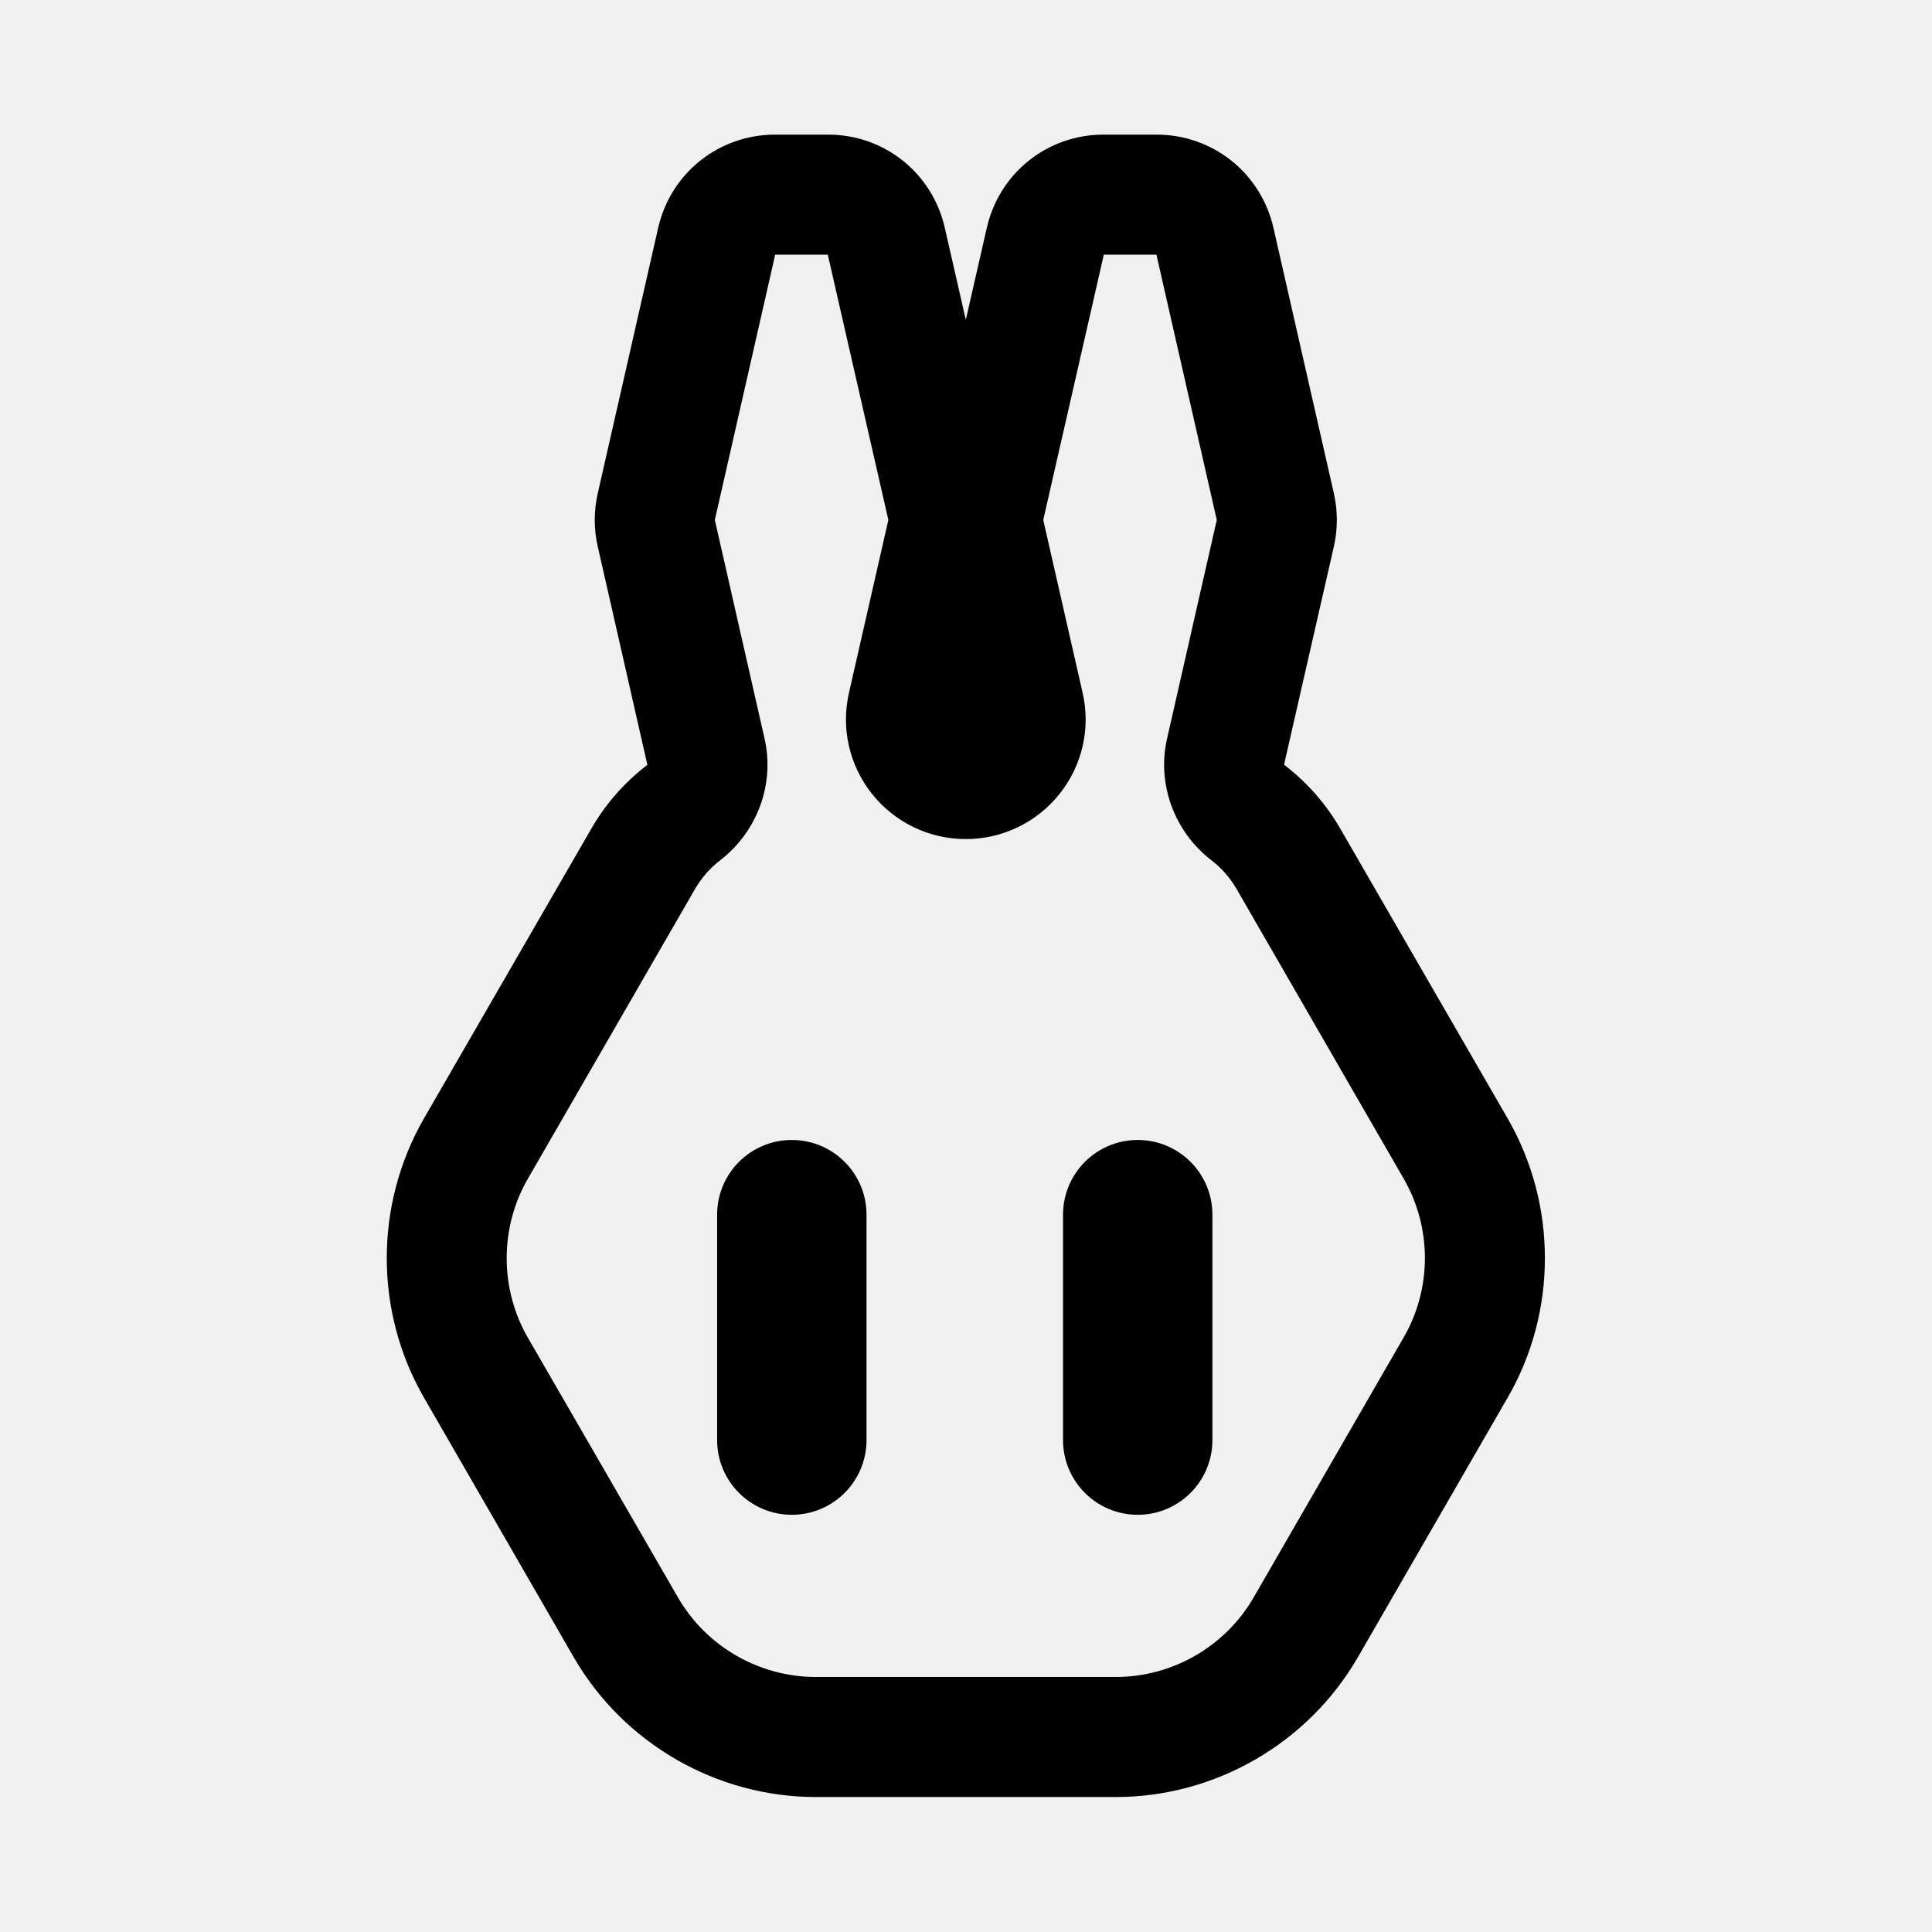
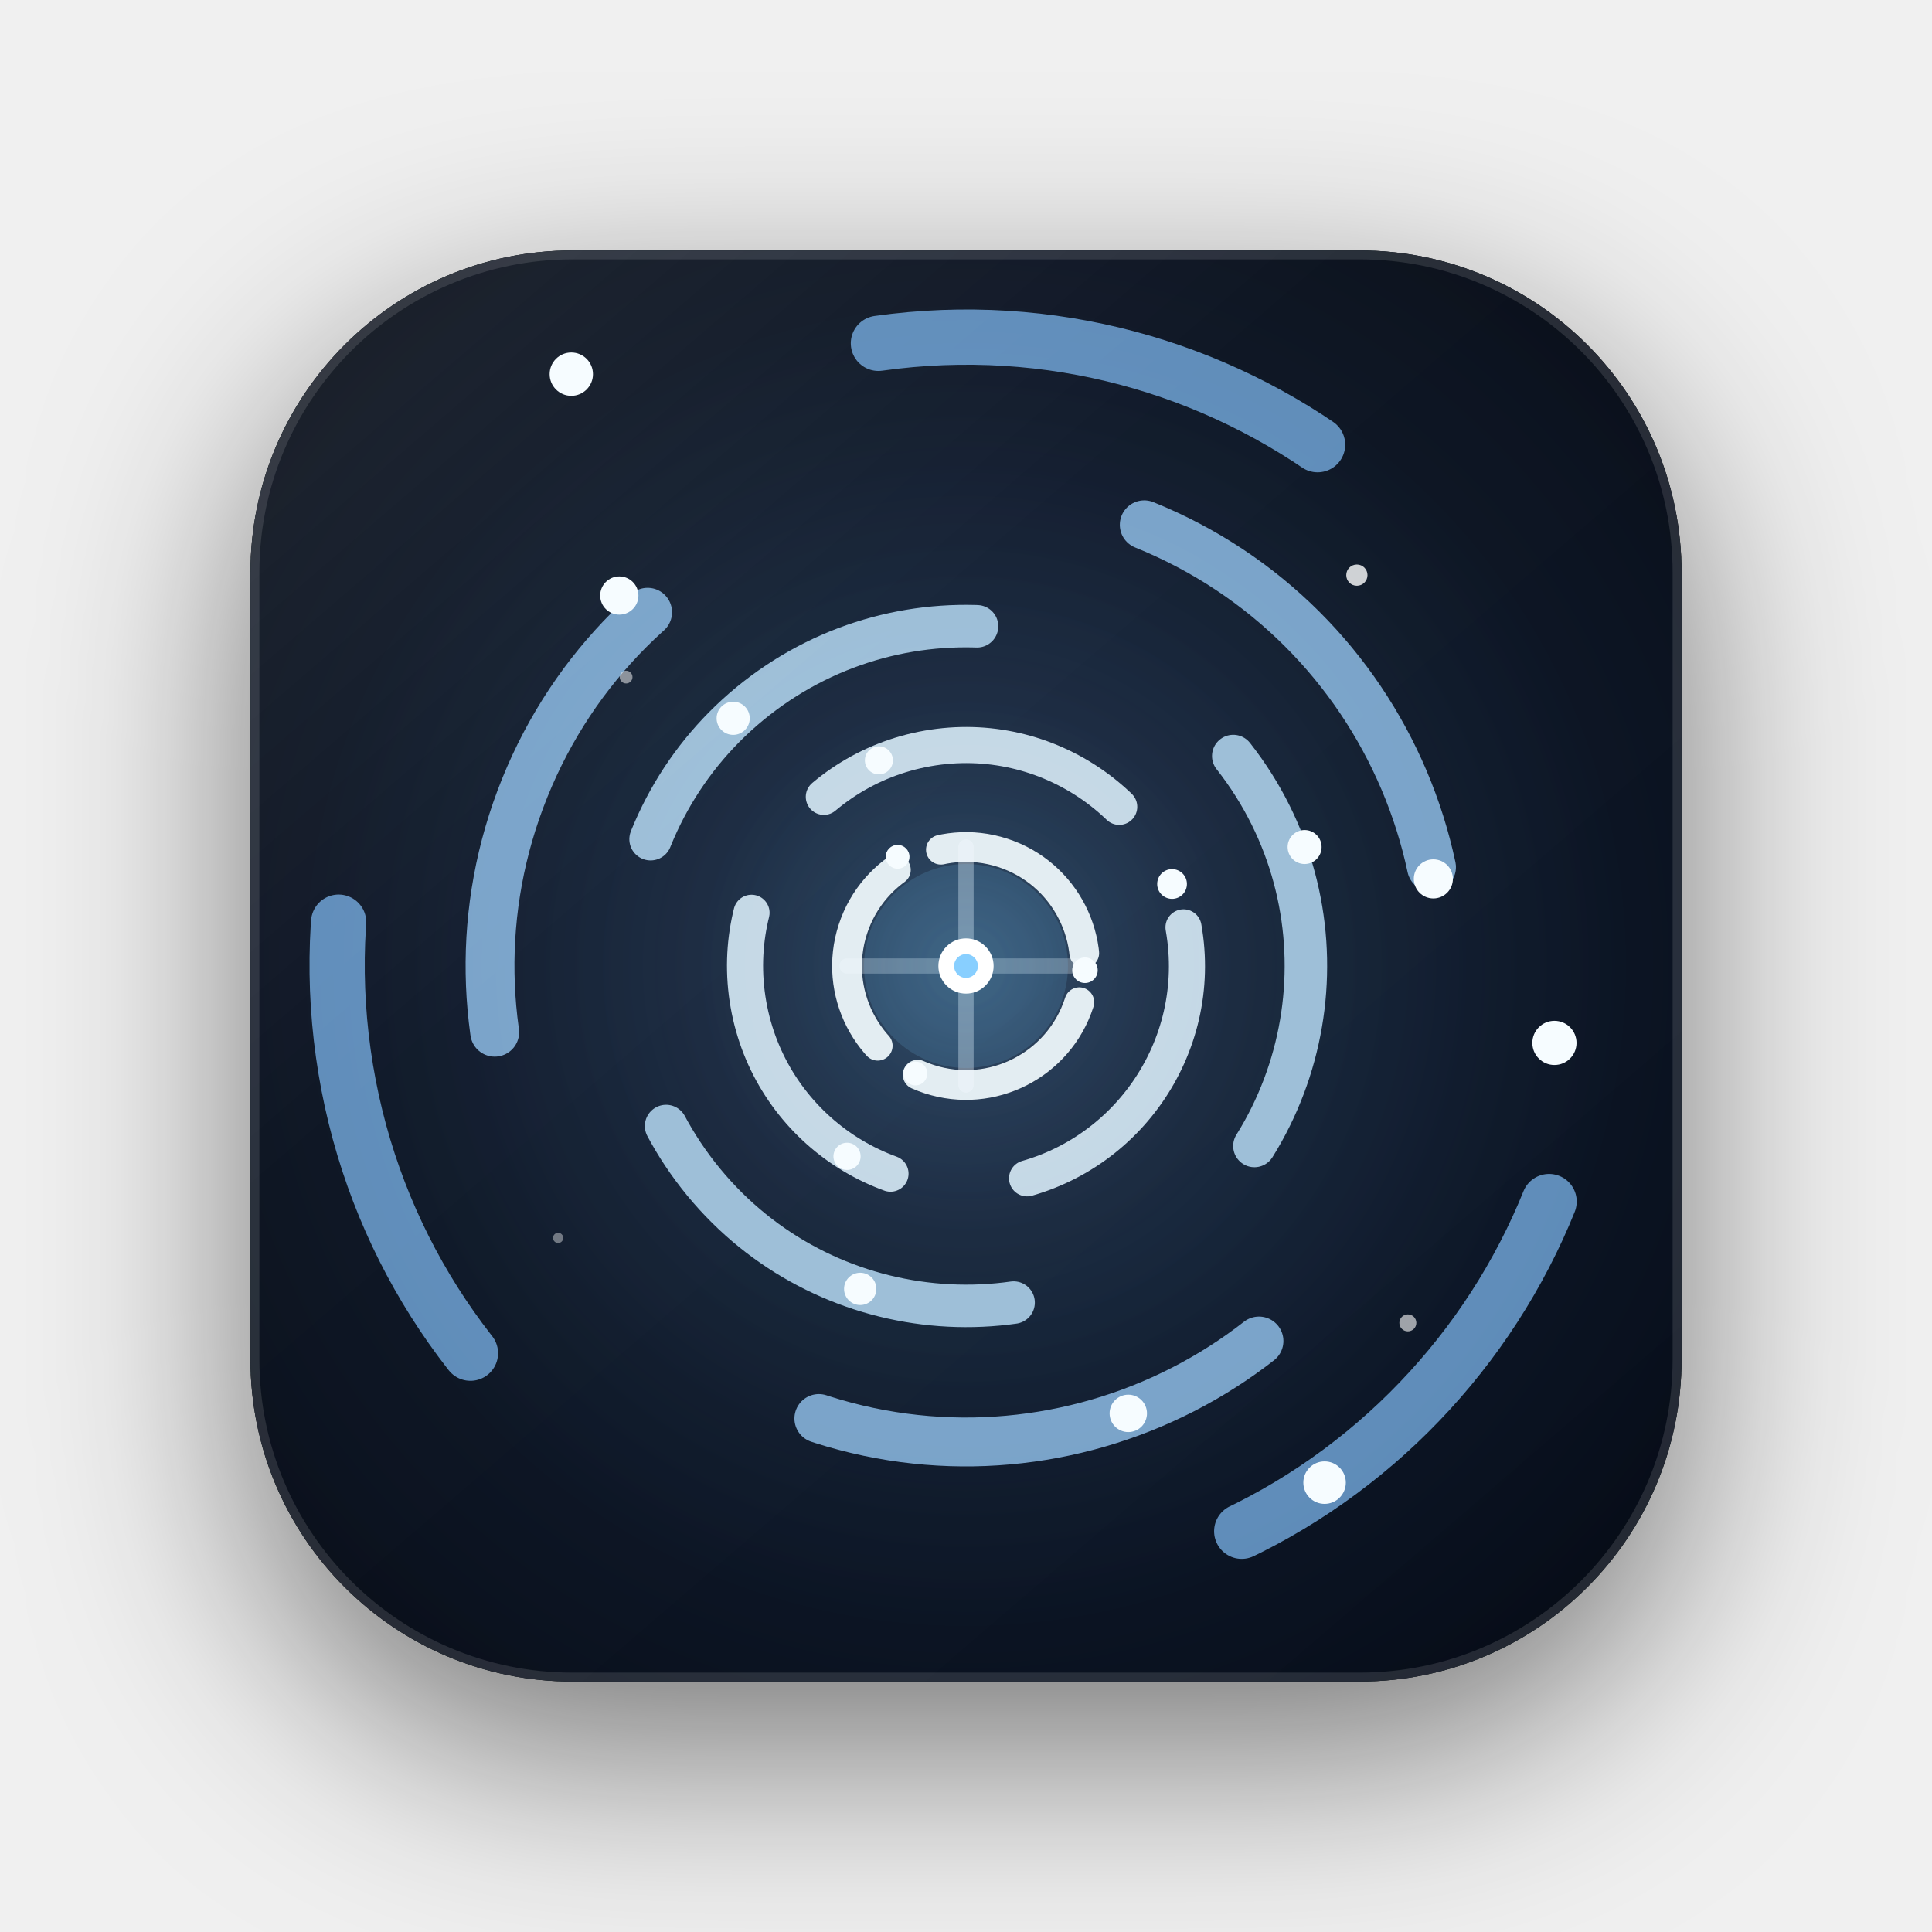
- <svg xmlns="http://www.w3.org/2000/svg" version="1.2" viewBox="0 0 1133.858 1133.858" width="256" height="256" fill="currentColor" stroke="currentColor" stroke-width="20" stroke-linejoin="round" stroke-linecap="round">
-   <path d="M876.11 661.31 777.97 491.4c-7.69-13.37-17.78-24.86-30.02-34.32-3.4-2.64-4.91-6.56-4.16-10.34l29.27-128.16c2.01-8.7 2.01-18.04 0-26.87l-35.45-155.78C731.3 108.3 707.09 89 678.7 89h-31.03c-28.38 0-52.47 19.3-58.78 46.93l-22.08 96.75-22.07-96.75C538.43 108.3 514.34 89 485.96 89h-31.03c-28.39 0-52.6 19.3-58.91 46.93l-35.45 155.78c-2.02 8.83-2.02 18.17 0 26.87l29.14 128.16c.88 3.78-.63 7.7-4.03 10.34-12.24 9.46-22.33 20.95-30.03 34.32l-98.13 169.91c-27.38 47.55-27.38 106.59 0 154.01l87.91 152.38c27.5 47.44 78.59 76.95 133.46 76.95h175.85c54.87 0 105.96-29.51 133.45-76.95l87.92-152.38c13.75-23.71 20.56-50.32 20.56-76.94s-6.81-53.23-20.56-77.07M832.34 790.1l-87.92 152.38c-18.41 31.91-52.73 51.72-89.68 51.72H478.89c-36.95 0-71.27-19.81-89.68-51.72L301.16 790.1c-18.42-31.91-18.42-71.65.12-103.57l98.02-169.9c4.41-7.57 10.21-14.26 17.28-19.68 18.8-14.51 27.62-38.6 22.33-61.44l-29.14-128.16c-.38-1.38-.38-2.9 0-4.41l35.44-155.78c1.01-4.55 5.05-7.7 9.72-7.7h31.03c4.66 0 8.58 3.15 9.59 7.7l35.57 155.78c.25 1.51.25 3.03 0 4.41l-23.09 101.3c-4.16 18.03.13 36.7 11.6 51.08 11.49 14.38 28.77 22.71 47.18 22.71 18.42 0 35.7-8.33 47.18-22.71s15.77-33.05 11.6-51.08l-23.08-101.3c-.25-1.38-.25-2.9 0-4.41l35.57-155.78c1.01-4.55 4.92-7.7 9.59-7.7h31.03c4.67 0 8.58 3.15 9.72 7.7l35.44 155.78c.38 1.51.38 3.03 0 4.41l-29.14 128.16c-5.29 22.84 3.53 46.93 22.33 61.44 7.07 5.42 12.87 12.11 17.28 19.68l98.01 169.9c18.55 31.92 18.55 71.66 0 103.57M557.22 419.87l9.59-42.13 9.59 42.13c1.01 4.04-.76 7.06-1.89 8.46-1.14 1.38-3.53 3.65-7.7 3.65-4.16 0-6.55-2.27-7.69-3.65-1.14-1.4-2.91-4.42-1.9-8.46" />
-   <path d="M464.71 879c-18.69 0-33.84-15.14-33.84-33.83V712.86c0-18.69 15.15-33.83 33.84-33.83 18.68 0 33.83 15.14 33.83 33.83v132.31c0 18.69-15.15 33.83-33.83 33.83m203 0c-18.69 0-33.83-15.14-33.83-33.83V712.86c0-18.69 15.14-33.83 33.83-33.83s33.83 15.14 33.83 33.83v132.31c0 18.69-15.14 33.83-33.83 33.83" />
+ <svg xmlns="http://www.w3.org/2000/svg" viewBox="0 0 432 432" width="256" height="256">
+   <defs>
+     <radialGradient id="bg" cx="216" cy="216" r="248" gradientUnits="userSpaceOnUse">
+       <stop offset="0" stop-color="#1B2941" />
+       <stop offset="0.46" stop-color="#0C1627" />
+       <stop offset="1" stop-color="#040811" />
+     </radialGradient>
+     <radialGradient id="stormGlow" cx="216" cy="216" r="148" gradientUnits="userSpaceOnUse">
+       <stop offset="0" stop-color="#79CDFF" stop-opacity="0.2" />
+       <stop offset="0.4" stop-color="#79CDFF" stop-opacity="0.06" />
+       <stop offset="1" stop-color="#79CDFF" stop-opacity="0" />
+     </radialGradient>
+     <radialGradient id="vignette" cx="216" cy="216" r="248" gradientUnits="userSpaceOnUse">
+       <stop offset="0.72" stop-color="#000000" stop-opacity="0" />
+       <stop offset="1" stop-color="#000000" stop-opacity="0.28" />
+     </radialGradient>
+     <linearGradient id="cardSheen" x1="94" y1="78" x2="338" y2="362" gradientUnits="userSpaceOnUse">
+       <stop offset="0" stop-color="#FFFFFF" stop-opacity="0.08" />
+       <stop offset="0.32" stop-color="#FFFFFF" stop-opacity="0.02" />
+       <stop offset="1" stop-color="#FFFFFF" stop-opacity="0" />
+     </linearGradient>
+     <filter id="shadow" x="-20%" y="-20%" width="140%" height="140%">
+       <feDropShadow dx="0" dy="16" stdDeviation="24" flood-color="#000000" flood-opacity="0.5" />
+     </filter>
+     <clipPath id="cardClip">
+       <rect x="56" y="56" width="320" height="320" rx="72" />
+     </clipPath>
+   </defs>
+   <rect x="56" y="56" width="320" height="320" rx="72" fill="#050910" filter="url(#shadow)" />
+   <g clip-path="url(#cardClip)">
+     <rect width="432" height="432" fill="url(#bg)" />
+     <rect width="432" height="432" fill="url(#stormGlow)" />
+     <rect width="432" height="432" fill="url(#vignette)" />
+     <rect x="56" y="56" width="320" height="320" fill="url(#cardSheen)" />
+     <g transform="translate(216 216) scale(0.95) translate(-216 -216)">
+       <g fill="none" stroke-linecap="round">
+         <circle cx="216" cy="216" r="28" stroke="#F3FCFF" stroke-opacity="0.92" stroke-width="7" stroke-dasharray="46.9 11.7" transform="rotate(18 216 216)" />
+         <circle cx="216" cy="216" r="52" stroke="#E0F4FF" stroke-opacity="0.86" stroke-width="8.5" stroke-dasharray="76.2 32.7" transform="rotate(-10 216 216)" />
+         <circle cx="216" cy="216" r="80" stroke="#BFE5FF" stroke-opacity="0.8" stroke-width="10" stroke-dasharray="97.7 69.8" transform="rotate(-38 216 216)" />
+         <circle cx="216" cy="216" r="112" stroke="#A0D2FF" stroke-opacity="0.74" stroke-width="11.5" stroke-dasharray="109.5 125.1" transform="rotate(-68 216 216)" />
+         <circle cx="216" cy="216" r="148" stroke="#88C5FF" stroke-opacity="0.68" stroke-width="13" stroke-dasharray="108.5 201.5" transform="rotate(-98 216 216)" />
+       </g>
+       <g fill="#F6FCFF">
+         <circle cx="204.1" cy="241.3" r="2.8" />
+         <circle cx="188" cy="260.8" r="3.2" />
+         <circle cx="191.1" cy="292" r="3.8" />
+         <circle cx="254.2" cy="321.3" r="4.4" />
+         <circle cx="300.4" cy="337.6" r="5" />
+         <circle cx="244" cy="217" r="3" />
+         <circle cx="264.5" cy="196.7" r="3.5" />
+         <circle cx="295.7" cy="188" r="4" />
+         <circle cx="326" cy="195.5" r="4.6" />
+         <circle cx="354.5" cy="234.1" r="5.2" />
+         <circle cx="199.9" cy="190.3" r="2.8" />
+         <circle cx="195.5" cy="167.6" r="3.3" />
+         <circle cx="161.2" cy="157.7" r="3.9" />
+         <circle cx="134.4" cy="128.8" r="4.5" />
+         <circle cx="123.1" cy="76.7" r="5.1" />
+       </g>
+       <g stroke="#F4FBFF" stroke-linecap="round">
+         <path d="M216 188 V244" stroke-width="3.6" stroke-opacity="0.36" />
+         <path d="M188 216 H244" stroke-width="3.6" stroke-opacity="0.28" />
+       </g>
+       <g fill="#FFFFFF">
+         <circle cx="136" cy="148" r="1.5" opacity="0.5" />
+         <circle cx="308" cy="124" r="2.5" opacity="0.8" />
+         <circle cx="320" cy="300" r="2" opacity="0.6" />
+         <circle cx="120" cy="280" r="1.2" opacity="0.4" />
+       </g>
+       <circle cx="216" cy="216" r="24" fill="url(#stormGlow)" />
+       <circle cx="216" cy="216" r="6.5" fill="#FFFFFF" />
+       <circle cx="216" cy="216" r="2.8" fill="#88CFFF" />
+     </g>
+   </g>
+   <rect x="57" y="57" width="318" height="318" rx="71" fill="none" stroke="#FFFFFF" stroke-opacity="0.12" stroke-width="2" />
</svg>
